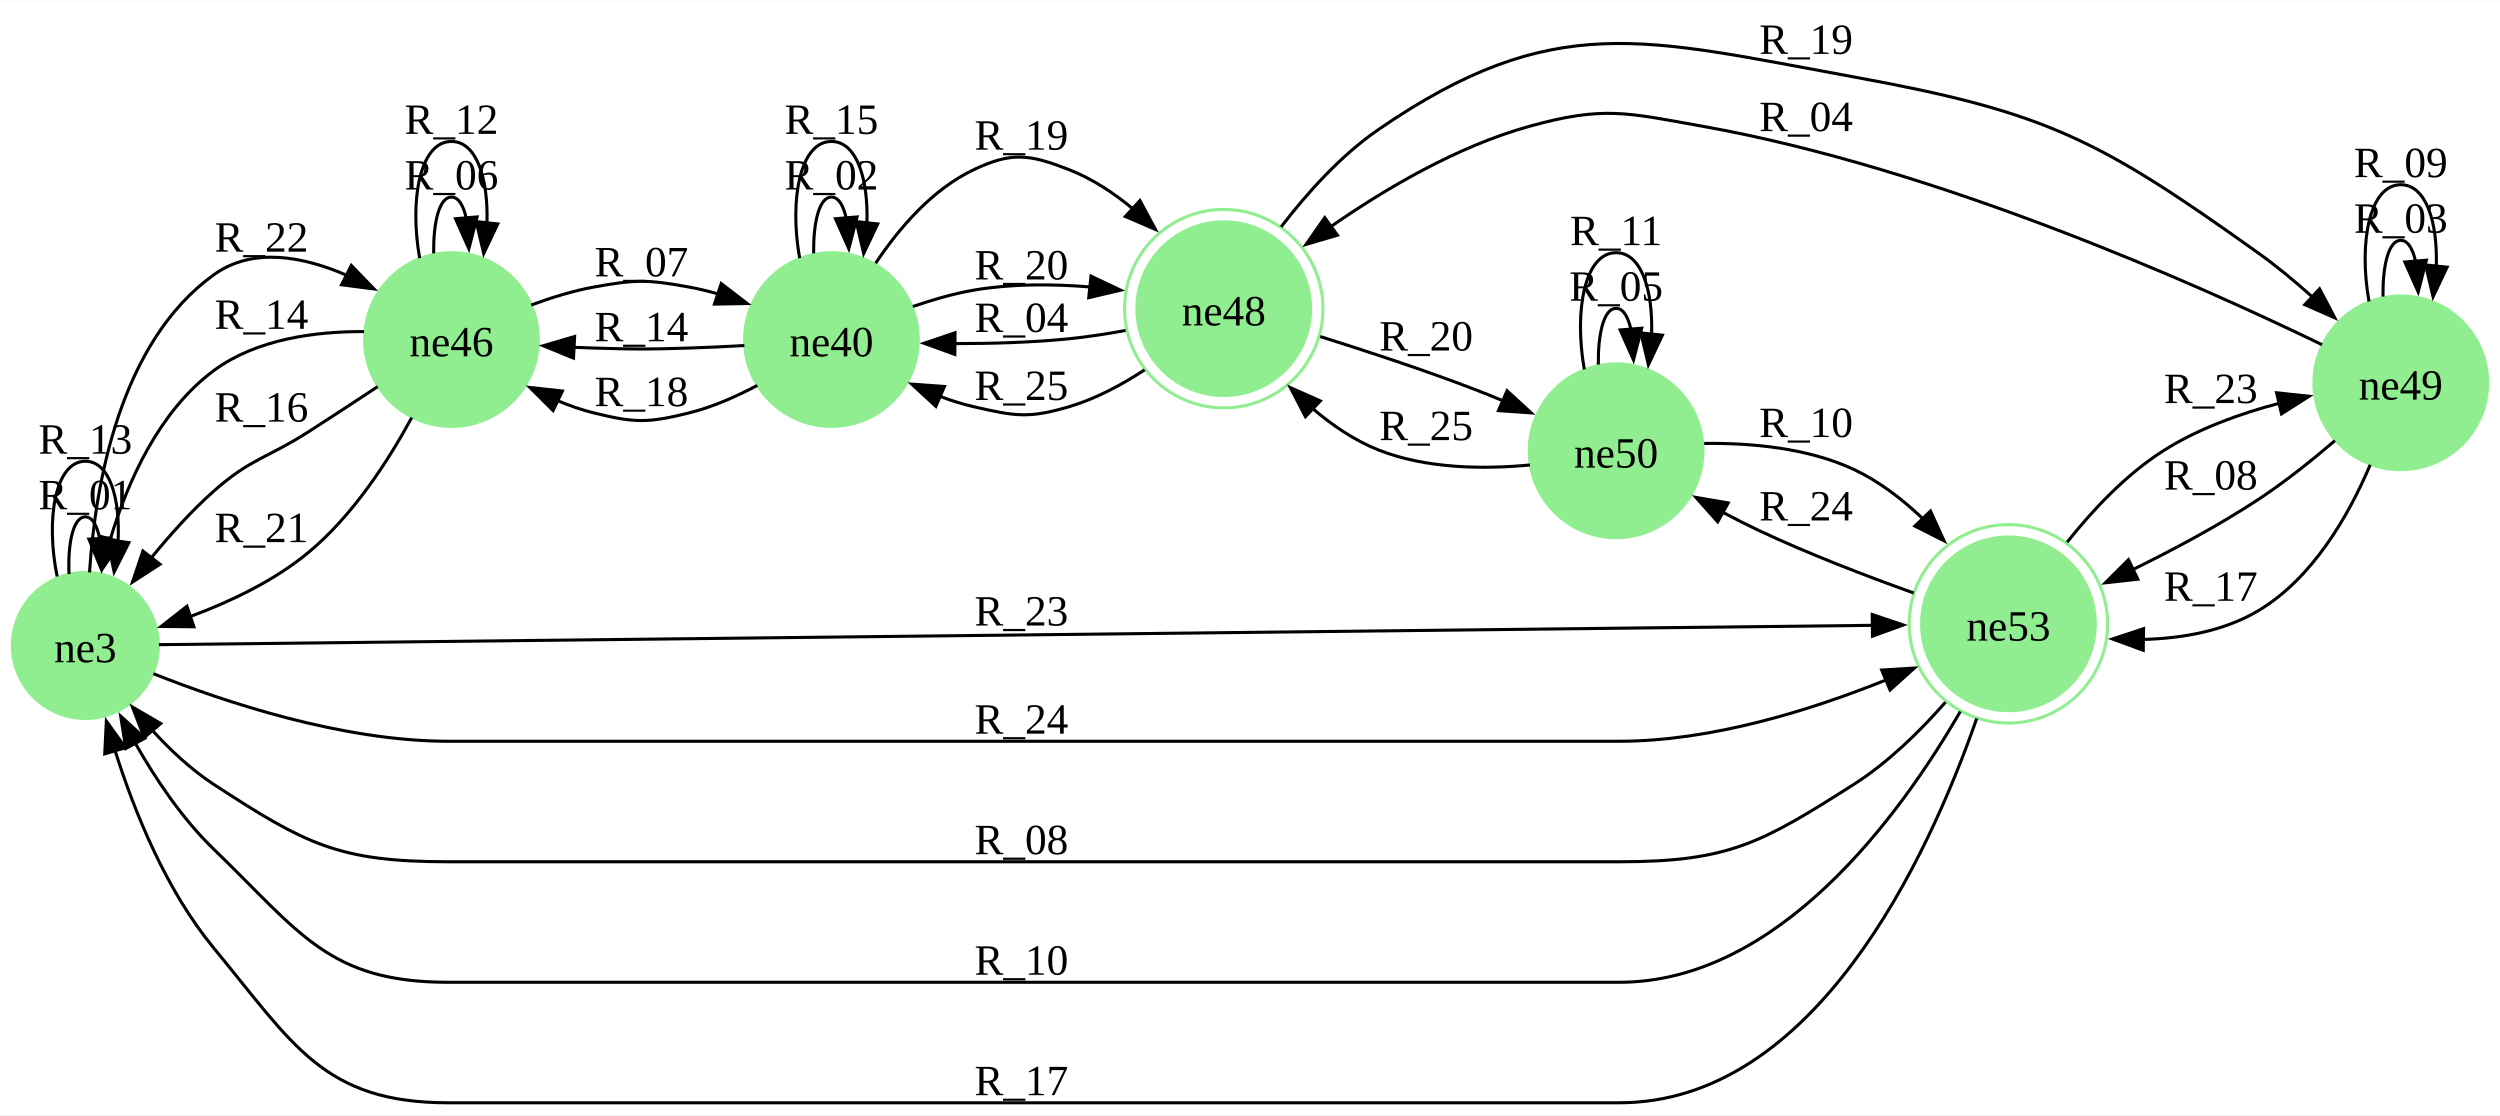
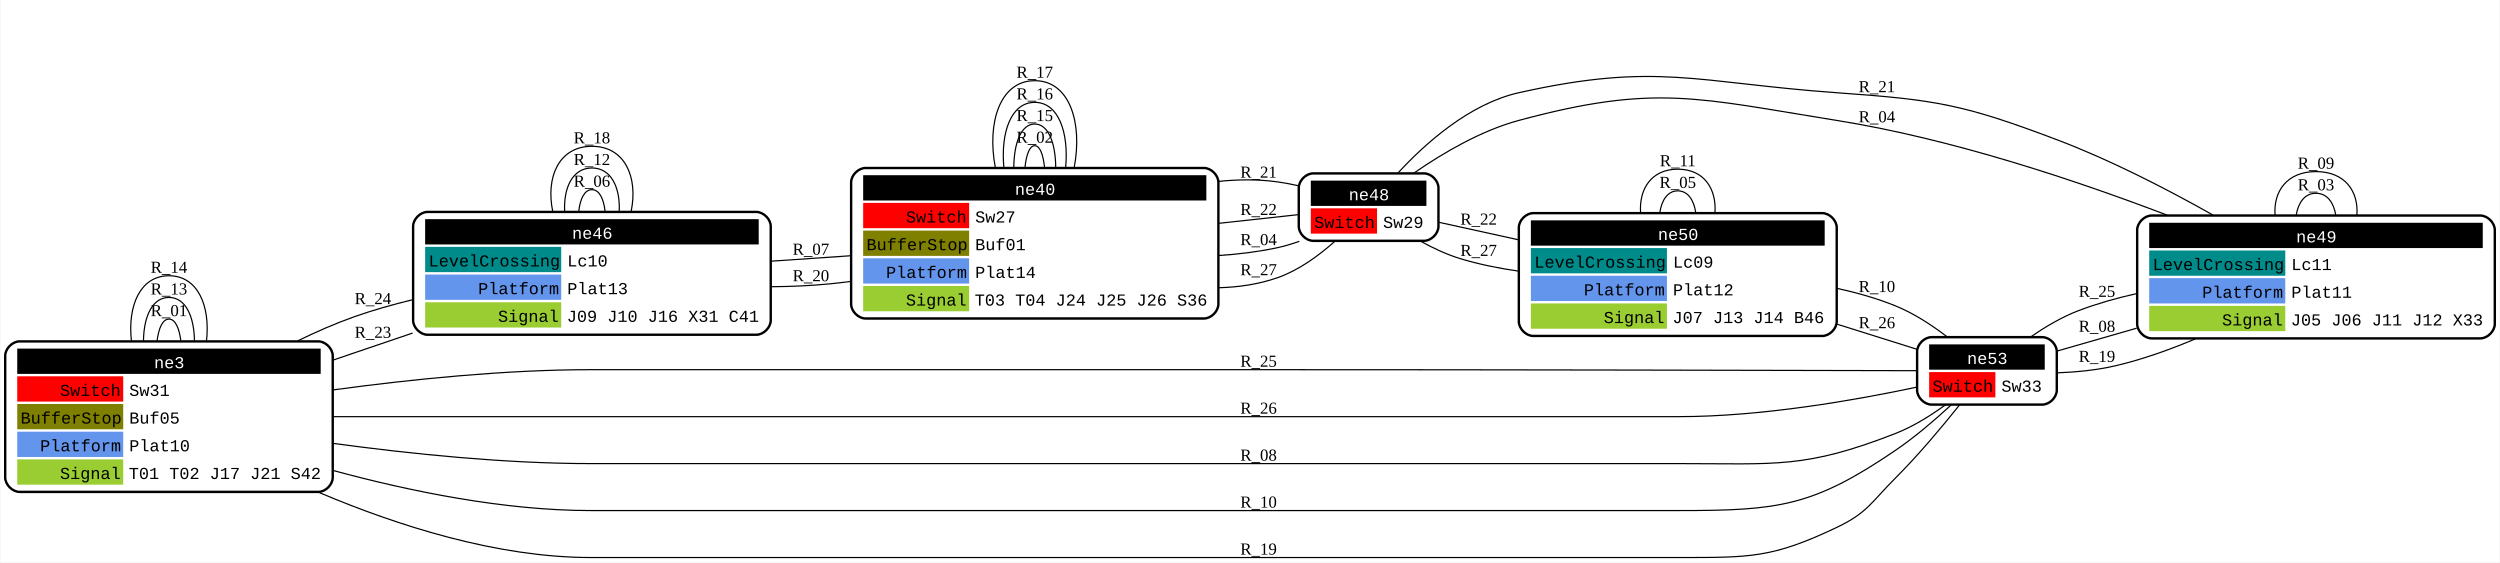
- <svg xmlns="http://www.w3.org/2000/svg" width="809pt" height="361pt" viewBox="0.00 0.00 809.06 360.75">
-   <g id="graph0" class="graph" transform="scale(1 1) rotate(0) translate(4 356.75)">
-     <polygon fill="white" stroke="none" points="-4,4 -4,-356.75 805.06,-356.75 805.06,4 -4,4" />
+ <svg xmlns="http://www.w3.org/2000/svg" width="2076pt" height="467pt" viewBox="0.00 0.00 2075.50 467.03">
+   <g id="graph0" class="graph" transform="scale(1 1) rotate(0) translate(4 463.03)">
+     <polygon fill="white" stroke="none" points="-4,4 -4,-463.03 2071.5,-463.03 2071.5,4 -4,4" />
    <g id="node1" class="node">
-       <ellipse fill="lightgreen" stroke="lightgreen" cx="23.62" cy="-148" rx="23.62" ry="23.62" />
-       <text text-anchor="middle" x="23.62" y="-142.57" font-family="Times New Roman,serif" font-size="14.00">ne3</text>
+       <path fill="white" stroke="black" stroke-width="2" d="M12,-54.53C12,-54.53 260,-54.53 260,-54.53 266,-54.53 272,-60.53 272,-66.53 272,-66.53 272,-167.53 272,-167.53 272,-173.53 266,-179.53 260,-179.53 260,-179.53 12,-179.53 12,-179.53 6,-179.53 0,-173.53 0,-167.53 0,-167.53 0,-66.53 0,-66.53 0,-60.53 6,-54.53 12,-54.53" />
+       <polygon fill="white" stroke="none" points="8,-58.53 8,-175.53 264,-175.53 264,-58.53 8,-58.53" />
+       <polygon fill="black" stroke="none" points="10,-152.53 10,-173.53 262,-173.53 262,-152.53 10,-152.53" />
+       <text text-anchor="start" x="123.62" y="-157.23" font-family="Courier New" font-size="14.00" fill="white">ne3</text>
+       <polygon fill="red" stroke="none" points="10,-129.53 10,-150.53 98,-150.53 98,-129.53 10,-129.53" />
+       <text text-anchor="start" x="45.5" y="-134.23" font-family="Courier New" font-size="14.00">Switch</text>
+       <text text-anchor="start" x="103" y="-134.23" font-family="Courier New" font-size="14.00">Sw31</text>
+       <polygon fill="olive" stroke="none" points="10,-106.53 10,-127.53 98,-127.53 98,-106.53 10,-106.53" />
+       <text text-anchor="start" x="12.75" y="-111.23" font-family="Courier New" font-size="14.00">BufferStop</text>
+       <text text-anchor="start" x="103" y="-111.23" font-family="Courier New" font-size="14.00">Buf05</text>
+       <polygon fill="cornflowerblue" stroke="none" points="10,-83.53 10,-104.53 98,-104.53 98,-83.53 10,-83.53" />
+       <text text-anchor="start" x="29" y="-88.23" font-family="Courier New" font-size="14.00">Platform</text>
+       <text text-anchor="start" x="103" y="-88.23" font-family="Courier New" font-size="14.00">Plat10</text>
+       <polygon fill="yellowgreen" stroke="none" points="10,-60.53 10,-81.53 98,-81.53 98,-60.53 10,-60.53" />
+       <text text-anchor="start" x="45.5" y="-65.23" font-family="Courier New" font-size="14.00">Signal</text>
+       <text text-anchor="start" x="102.62" y="-65.23" font-family="Courier New" font-size="14.00">T01 T02 J17 J21 S42</text>
    </g>
    <g id="edge1" class="edge">
-       <path fill="none" stroke="black" d="M18.34,-171.11C17.91,-181.08 19.67,-189.62 23.62,-189.62 25.9,-189.62 27.46,-186.77 28.28,-182.43" />
-       <polygon fill="black" stroke="black" points="31.76,-182.8 28.82,-172.62 24.77,-182.42 31.76,-182.8" />
-       <text text-anchor="middle" x="23.62" y="-192.07" font-family="Times New Roman,serif" font-size="14.00">R_01</text>
+       <path fill="none" stroke="black" d="M126.12,-179.86C127.47,-190.59 130.76,-198.03 136,-198.03 141.24,-198.03 144.53,-190.59 145.88,-179.86" />
+       <text text-anchor="middle" x="136" y="-200.48" font-family="Times New Roman,serif" font-size="14.00">R_01</text>
    </g>
    <g id="edge16" class="edge">
-       <path fill="none" stroke="black" d="M14.5,-170.32C10.73,-188.62 13.77,-207.62 23.62,-207.62 31.47,-207.62 34.99,-195.55 34.19,-181.39" />
-       <polygon fill="black" stroke="black" points="37.71,-181.28 32.94,-171.82 30.77,-182.2 37.71,-181.28" />
-       <text text-anchor="middle" x="23.62" y="-210.07" font-family="Times New Roman,serif" font-size="14.00">R_13</text>
+       <path fill="none" stroke="black" d="M114.83,-179.87C115.05,-200.04 122.11,-216.03 136,-216.03 149.89,-216.03 156.95,-200.04 157.17,-179.87" />
+       <text text-anchor="middle" x="136" y="-218.48" font-family="Times New Roman,serif" font-size="14.00">R_13</text>
+     </g>
+     <g id="edge17" class="edge">
+       <path fill="none" stroke="black" d="M104.84,-179.92C101.55,-208.83 111.93,-234.03 136,-234.03 160.07,-234.03 170.45,-208.83 167.16,-179.92" />
+       <text text-anchor="middle" x="136" y="-236.48" font-family="Times New Roman,serif" font-size="14.00">R_14</text>
    </g>
    <g id="node6" class="node">
-       <ellipse fill="lightgreen" stroke="lightgreen" cx="142.1" cy="-247" rx="28.11" ry="28.11" />
-       <text text-anchor="middle" x="142.1" y="-241.57" font-family="Times New Roman,serif" font-size="14.00">ne46</text>
+       <path fill="white" stroke="black" stroke-width="2" d="M350.75,-185.03C350.75,-185.03 623.75,-185.03 623.75,-185.03 629.75,-185.03 635.75,-191.03 635.75,-197.03 635.75,-197.03 635.75,-275.03 635.75,-275.03 635.75,-281.03 629.75,-287.03 623.75,-287.03 623.75,-287.03 350.75,-287.03 350.75,-287.03 344.75,-287.03 338.75,-281.03 338.75,-275.03 338.75,-275.03 338.75,-197.03 338.75,-197.03 338.75,-191.03 344.75,-185.03 350.75,-185.03" />
+       <polygon fill="white" stroke="none" points="346.75,-189.03 346.75,-283.03 627.75,-283.03 627.75,-189.03 346.75,-189.03" />
+       <polygon fill="black" stroke="none" points="348.75,-260.03 348.75,-281.03 625.75,-281.03 625.75,-260.03 348.75,-260.03" />
+       <text text-anchor="start" x="470.75" y="-264.73" font-family="Courier New" font-size="14.00" fill="white">ne46</text>
+       <polygon fill="darkcyan" stroke="none" points="348.75,-237.03 348.75,-258.03 461.75,-258.03 461.75,-237.03 348.75,-237.03" />
+       <text text-anchor="start" x="351.62" y="-241.73" font-family="Courier New" font-size="14.00">LevelCrossing</text>
+       <text text-anchor="start" x="466.75" y="-241.73" font-family="Courier New" font-size="14.00">Lc10</text>
+       <polygon fill="cornflowerblue" stroke="none" points="348.75,-214.03 348.75,-235.03 461.75,-235.03 461.75,-214.03 348.75,-214.03" />
+       <text text-anchor="start" x="392.75" y="-218.73" font-family="Courier New" font-size="14.00">Platform</text>
+       <text text-anchor="start" x="466.75" y="-218.73" font-family="Courier New" font-size="14.00">Plat13</text>
+       <polygon fill="yellowgreen" stroke="none" points="348.75,-191.03 348.75,-212.03 461.75,-212.03 461.75,-191.03 348.75,-191.03" />
+       <text text-anchor="start" x="409.25" y="-195.73" font-family="Courier New" font-size="14.00">Signal</text>
+       <text text-anchor="start" x="466.38" y="-195.73" font-family="Courier New" font-size="14.00">J09 J10 J16 X31 C41</text>
+     </g>
+     <g id="edge30" class="edge">
+       <path fill="none" stroke="black" d="M242.86,-179.95C258.33,-187.51 274.33,-194.5 290,-200.03 305.43,-205.48 321.86,-210.14 338.38,-214.12" />
+       <text text-anchor="middle" x="305.38" y="-210.48" font-family="Times New Roman,serif" font-size="14.00">R_24</text>
+     </g>
+     <g id="node7" class="node">
+       <path fill="white" stroke="black" stroke-width="2" d="M1599.75,-127.03C1599.75,-127.03 1691.75,-127.03 1691.75,-127.03 1697.75,-127.03 1703.75,-133.03 1703.75,-139.03 1703.75,-139.03 1703.75,-171.03 1703.75,-171.03 1703.75,-177.03 1697.75,-183.03 1691.75,-183.03 1691.75,-183.03 1599.75,-183.03 1599.75,-183.03 1593.75,-183.03 1587.75,-177.03 1587.75,-171.03 1587.75,-171.03 1587.75,-139.03 1587.75,-139.03 1587.75,-133.03 1593.75,-127.03 1599.75,-127.03" />
+       <polygon fill="white" stroke="none" points="1595.75,-131.03 1595.75,-179.03 1695.75,-179.03 1695.75,-131.03 1595.75,-131.03" />
+       <polygon fill="black" stroke="none" points="1597.75,-156.03 1597.75,-177.03 1693.75,-177.03 1693.75,-156.03 1597.75,-156.03" />
+       <text text-anchor="start" x="1629.25" y="-160.73" font-family="Courier New" font-size="14.00" fill="white">ne53</text>
+       <polygon fill="red" stroke="none" points="1597.75,-133.03 1597.75,-154.03 1652.75,-154.03 1652.75,-133.03 1597.75,-133.03" />
+       <text text-anchor="start" x="1600.5" y="-137.73" font-family="Courier New" font-size="14.00">Switch</text>
+       <text text-anchor="start" x="1657.75" y="-137.73" font-family="Courier New" font-size="14.00">Sw33</text>
+     </g>
+     <g id="edge31" class="edge">
+       <path fill="none" stroke="black" d="M272.19,-139.21C336.8,-147.99 415.33,-156.03 486.25,-156.03 486.25,-156.03 486.25,-156.03 1041.88,-156.03 1242.31,-156.03 1480.23,-155.47 1587.39,-155.19" />
+       <text text-anchor="middle" x="1040.88" y="-158.48" font-family="Times New Roman,serif" font-size="14.00">R_25</text>
+     </g>
+     <g id="edge33" class="edge">
+       <path fill="none" stroke="black" d="M272.17,-117.03C336.94,-117.03 415.61,-117.03 486.25,-117.03 486.25,-117.03 486.25,-117.03 1390,-117.03 1458.42,-117.03 1536.05,-130.6 1587.44,-141.52" />
+       <text text-anchor="middle" x="1040.88" y="-119.48" font-family="Times New Roman,serif" font-size="14.00">R_26</text>
+     </g>
+     <g id="node2" class="node">
+       <path fill="white" stroke="black" stroke-width="2" d="M714.5,-198.53C714.5,-198.53 995.5,-198.53 995.5,-198.53 1001.5,-198.53 1007.5,-204.53 1007.5,-210.53 1007.5,-210.53 1007.5,-311.53 1007.5,-311.53 1007.5,-317.53 1001.5,-323.53 995.5,-323.53 995.5,-323.53 714.5,-323.53 714.5,-323.53 708.5,-323.53 702.5,-317.53 702.5,-311.53 702.5,-311.53 702.5,-210.53 702.5,-210.53 702.5,-204.53 708.5,-198.53 714.5,-198.53" />
+       <polygon fill="white" stroke="none" points="710.5,-202.53 710.5,-319.53 999.5,-319.53 999.5,-202.53 710.5,-202.53" />
+       <polygon fill="black" stroke="none" points="712.5,-296.53 712.5,-317.53 997.5,-317.53 997.5,-296.53 712.5,-296.53" />
+       <text text-anchor="start" x="838.5" y="-301.23" font-family="Courier New" font-size="14.00" fill="white">ne40</text>
+       <polygon fill="red" stroke="none" points="712.5,-273.53 712.5,-294.53 800.5,-294.53 800.5,-273.53 712.5,-273.53" />
+       <text text-anchor="start" x="748" y="-278.23" font-family="Courier New" font-size="14.00">Switch</text>
+       <text text-anchor="start" x="805.5" y="-278.23" font-family="Courier New" font-size="14.00">Sw27</text>
+       <polygon fill="olive" stroke="none" points="712.5,-250.53 712.5,-271.53 800.5,-271.53 800.5,-250.53 712.5,-250.53" />
+       <text text-anchor="start" x="715.25" y="-255.23" font-family="Courier New" font-size="14.00">BufferStop</text>
+       <text text-anchor="start" x="805.5" y="-255.23" font-family="Courier New" font-size="14.00">Buf01</text>
+       <polygon fill="cornflowerblue" stroke="none" points="712.5,-227.53 712.5,-248.53 800.5,-248.53 800.5,-227.53 712.5,-227.53" />
+       <text text-anchor="start" x="731.5" y="-232.23" font-family="Courier New" font-size="14.00">Platform</text>
+       <text text-anchor="start" x="805.5" y="-232.23" font-family="Courier New" font-size="14.00">Plat14</text>
+       <polygon fill="yellowgreen" stroke="none" points="712.5,-204.53 712.5,-225.53 800.5,-225.53 800.5,-204.53 712.5,-204.53" />
+       <text text-anchor="start" x="748" y="-209.23" font-family="Courier New" font-size="14.00">Signal</text>
+       <text text-anchor="start" x="805.12" y="-209.23" font-family="Courier New" font-size="14.00">T03 T04 J24 J25 J26 S36</text>
+     </g>
+     <g id="edge2" class="edge">
+       <path fill="none" stroke="black" d="M846.87,-323.86C847.98,-334.59 850.69,-342.03 855,-342.03 859.31,-342.03 862.02,-334.59 863.13,-323.86" />
+       <text text-anchor="middle" x="855" y="-344.48" font-family="Times New Roman,serif" font-size="14.00">R_02</text>
+     </g>
+     <g id="edge18" class="edge">
+       <path fill="none" stroke="black" d="M837.58,-323.87C837.76,-344.04 843.56,-360.03 855,-360.03 866.44,-360.03 872.24,-344.04 872.42,-323.87" />
+       <text text-anchor="middle" x="855" y="-362.48" font-family="Times New Roman,serif" font-size="14.00">R_15</text>
+     </g>
+     <g id="edge19" class="edge">
+       <path fill="none" stroke="black" d="M829.35,-323.92C826.64,-352.83 835.19,-378.03 855,-378.03 874.81,-378.03 883.36,-352.83 880.65,-323.92" />
+       <text text-anchor="middle" x="855" y="-380.48" font-family="Times New Roman,serif" font-size="14.00">R_16</text>
+     </g>
+     <g id="edge20" class="edge">
+       <path fill="none" stroke="black" d="M822.26,-323.87C815.13,-361.09 826.05,-396.03 855,-396.03 883.95,-396.03 894.87,-361.09 887.74,-323.87" />
+       <text text-anchor="middle" x="855" y="-398.48" font-family="Times New Roman,serif" font-size="14.00">R_17</text>
+     </g>
+     <g id="node4" class="node">
+       <path fill="white" stroke="black" stroke-width="2" d="M1086.25,-263.03C1086.25,-263.03 1178.25,-263.03 1178.25,-263.03 1184.25,-263.03 1190.25,-269.03 1190.25,-275.03 1190.25,-275.03 1190.25,-307.03 1190.25,-307.03 1190.25,-313.03 1184.25,-319.03 1178.25,-319.03 1178.25,-319.03 1086.25,-319.03 1086.25,-319.03 1080.25,-319.03 1074.25,-313.03 1074.25,-307.03 1074.25,-307.03 1074.25,-275.03 1074.25,-275.03 1074.25,-269.03 1080.25,-263.03 1086.25,-263.03" />
+       <polygon fill="white" stroke="none" points="1082.25,-267.03 1082.25,-315.03 1182.25,-315.03 1182.25,-267.03 1082.25,-267.03" />
+       <polygon fill="black" stroke="none" points="1084.25,-292.03 1084.25,-313.03 1180.25,-313.03 1180.25,-292.03 1084.25,-292.03" />
+       <text text-anchor="start" x="1115.75" y="-296.73" font-family="Courier New" font-size="14.00" fill="white">ne48</text>
+       <polygon fill="red" stroke="none" points="1084.25,-269.03 1084.25,-290.03 1139.25,-290.03 1139.25,-269.03 1084.25,-269.03" />
+       <text text-anchor="start" x="1087" y="-273.73" font-family="Courier New" font-size="14.00">Switch</text>
+       <text text-anchor="start" x="1144.25" y="-273.73" font-family="Courier New" font-size="14.00">Sw29</text>
+     </g>
+     <g id="edge25" class="edge">
+       <path fill="none" stroke="black" d="M1007.81,-312.39C1024.07,-314.08 1040.43,-314.2 1056.25,-312.03 1062.01,-311.24 1067.95,-310.12 1073.85,-308.81" />
+       <text text-anchor="middle" x="1040.88" y="-315.48" font-family="Times New Roman,serif" font-size="14.00">R_21</text>
+     </g>
+     <g id="edge27" class="edge">
+       <path fill="none" stroke="black" d="M1007.71,-277.56C1031.27,-280.13 1054.27,-282.64 1073.91,-284.78" />
+       <text text-anchor="middle" x="1040.88" y="-284.48" font-family="Times New Roman,serif" font-size="14.00">R_22</text>
+     </g>
+     <g id="edge24" class="edge">
+       <path fill="none" stroke="black" d="M702.21,-229.31C696.24,-228.54 690.32,-227.85 684.5,-227.28 668.8,-225.73 652.37,-225.03 635.98,-224.92" />
+       <text text-anchor="middle" x="669.12" y="-229.48" font-family="Times New Roman,serif" font-size="14.00">R_20</text>
+     </g>
+     <g id="node3" class="node">
+       <path fill="white" stroke="black" stroke-width="2" d="M1782.5,-182.03C1782.5,-182.03 2055.5,-182.03 2055.5,-182.03 2061.5,-182.03 2067.5,-188.03 2067.5,-194.03 2067.5,-194.03 2067.5,-272.03 2067.5,-272.03 2067.5,-278.03 2061.5,-284.03 2055.5,-284.03 2055.5,-284.03 1782.5,-284.03 1782.5,-284.03 1776.5,-284.03 1770.5,-278.03 1770.5,-272.03 1770.5,-272.03 1770.5,-194.03 1770.5,-194.03 1770.5,-188.03 1776.5,-182.03 1782.5,-182.03" />
+       <polygon fill="white" stroke="none" points="1778.5,-186.03 1778.5,-280.03 2059.5,-280.03 2059.5,-186.03 1778.5,-186.03" />
+       <polygon fill="black" stroke="none" points="1780.5,-257.03 1780.5,-278.03 2057.5,-278.03 2057.5,-257.03 1780.5,-257.03" />
+       <text text-anchor="start" x="1902.5" y="-261.73" font-family="Courier New" font-size="14.00" fill="white">ne49</text>
+       <polygon fill="darkcyan" stroke="none" points="1780.5,-234.03 1780.5,-255.03 1893.5,-255.03 1893.5,-234.03 1780.5,-234.03" />
+       <text text-anchor="start" x="1783.38" y="-238.73" font-family="Courier New" font-size="14.00">LevelCrossing</text>
+       <text text-anchor="start" x="1898.5" y="-238.73" font-family="Courier New" font-size="14.00">Lc11</text>
+       <polygon fill="cornflowerblue" stroke="none" points="1780.5,-211.03 1780.5,-232.03 1893.5,-232.03 1893.5,-211.03 1780.5,-211.03" />
+       <text text-anchor="start" x="1824.5" y="-215.73" font-family="Courier New" font-size="14.00">Platform</text>
+       <text text-anchor="start" x="1898.5" y="-215.73" font-family="Courier New" font-size="14.00">Plat11</text>
+       <polygon fill="yellowgreen" stroke="none" points="1780.5,-188.03 1780.5,-209.03 1893.5,-209.03 1893.5,-188.03 1780.5,-188.03" />
+       <text text-anchor="start" x="1841" y="-192.73" font-family="Courier New" font-size="14.00">Signal</text>
+       <text text-anchor="start" x="1898.12" y="-192.73" font-family="Courier New" font-size="14.00">J05 J06 J11 J12 X33</text>
+     </g>
+     <g id="edge3" class="edge">
+       <path fill="none" stroke="black" d="M1902.55,-284.25C1904.28,-294.88 1909.76,-302.53 1919,-302.53 1928.24,-302.53 1933.72,-294.88 1935.45,-284.25" />
+       <text text-anchor="middle" x="1919" y="-304.98" font-family="Times New Roman,serif" font-size="14.00">R_03</text>
+     </g>
+     <g id="edge11" class="edge">
+       <path fill="none" stroke="black" d="M1885.03,-284.26C1883.52,-304.07 1894.84,-320.53 1919,-320.53 1943.16,-320.53 1954.48,-304.07 1952.97,-284.26" />
+       <text text-anchor="middle" x="1919" y="-322.98" font-family="Times New Roman,serif" font-size="14.00">R_09</text>
+     </g>
+     <g id="edge4" class="edge">
+       <path fill="none" stroke="black" d="M1795.34,-284.37C1718.13,-313.85 1615.54,-347.94 1521,-363.03 1405.13,-381.52 1370.28,-393.59 1257,-363.03 1225.44,-354.52 1193.65,-335.75 1170.2,-319.51" />
+       <text text-anchor="middle" x="1554.38" y="-361.48" font-family="Times New Roman,serif" font-size="14.00">R_04</text>
+     </g>
+     <g id="edge9" class="edge">
+       <path fill="none" stroke="black" d="M1770.13,-190.51C1746.62,-183.75 1723.61,-177.13 1703.94,-171.48" />
+       <text text-anchor="middle" x="1737.12" y="-187.48" font-family="Times New Roman,serif" font-size="14.00">R_08</text>
+     </g>
+     <g id="edge22" class="edge">
+       <path fill="none" stroke="black" d="M1819.03,-181.68C1797.61,-172.64 1774.71,-164.47 1752.5,-159.28 1737.02,-155.66 1719.93,-154 1704.08,-153.39" />
+       <text text-anchor="middle" x="1737.12" y="-162.48" font-family="Times New Roman,serif" font-size="14.00">R_19</text>
+     </g>
+     <g id="edge5" class="edge">
+       <path fill="none" stroke="black" d="M1074.77,-262.64C1068.64,-260.46 1062.39,-258.6 1056.25,-257.28 1040.7,-253.94 1024.31,-251.91 1007.88,-250.84" />
+       <text text-anchor="middle" x="1040.88" y="-259.48" font-family="Times New Roman,serif" font-size="14.00">R_04</text>
+     </g>
+     <g id="edge36" class="edge">
+       <path fill="none" stroke="black" d="M1104.07,-262.53C1090.9,-250.75 1074.07,-238.43 1056.25,-232.28 1040.81,-226.95 1024.37,-224.51 1007.81,-224.08" />
+       <text text-anchor="middle" x="1040.88" y="-234.48" font-family="Times New Roman,serif" font-size="14.00">R_27</text>
+     </g>
+     <g id="edge26" class="edge">
+       <path fill="none" stroke="black" d="M1156.71,-319.44C1179.31,-343.96 1216.03,-376.85 1257,-386.03 1371.49,-411.68 1403.96,-394.39 1521,-386.03 1603.84,-380.11 1626.07,-376.42 1703.75,-347.03 1748.08,-330.26 1794.83,-306.21 1833.3,-284.52" />
+       <text text-anchor="middle" x="1554.38" y="-386.48" font-family="Times New Roman,serif" font-size="14.00">R_21</text>
+     </g>
+     <g id="node5" class="node">
+       <path fill="white" stroke="black" stroke-width="2" d="M1269,-184.03C1269,-184.03 1509,-184.03 1509,-184.03 1515,-184.03 1521,-190.03 1521,-196.03 1521,-196.03 1521,-274.03 1521,-274.03 1521,-280.03 1515,-286.03 1509,-286.03 1509,-286.03 1269,-286.03 1269,-286.03 1263,-286.03 1257,-280.03 1257,-274.03 1257,-274.03 1257,-196.03 1257,-196.03 1257,-190.03 1263,-184.03 1269,-184.03" />
+       <polygon fill="white" stroke="none" points="1265,-188.03 1265,-282.03 1513,-282.03 1513,-188.03 1265,-188.03" />
+       <polygon fill="black" stroke="none" points="1267,-259.03 1267,-280.03 1511,-280.03 1511,-259.03 1267,-259.03" />
+       <text text-anchor="start" x="1372.5" y="-263.73" font-family="Courier New" font-size="14.00" fill="white">ne50</text>
+       <polygon fill="darkcyan" stroke="none" points="1267,-236.03 1267,-257.03 1380,-257.03 1380,-236.03 1267,-236.03" />
+       <text text-anchor="start" x="1269.88" y="-240.73" font-family="Courier New" font-size="14.00">LevelCrossing</text>
+       <text text-anchor="start" x="1385" y="-240.73" font-family="Courier New" font-size="14.00">Lc09</text>
+       <polygon fill="cornflowerblue" stroke="none" points="1267,-213.03 1267,-234.03 1380,-234.03 1380,-213.03 1267,-213.03" />
+       <text text-anchor="start" x="1311" y="-217.73" font-family="Courier New" font-size="14.00">Platform</text>
+       <text text-anchor="start" x="1385" y="-217.73" font-family="Courier New" font-size="14.00">Plat12</text>
+       <polygon fill="yellowgreen" stroke="none" points="1267,-190.03 1267,-211.03 1380,-211.03 1380,-190.03 1267,-190.03" />
+       <text text-anchor="start" x="1327.5" y="-194.73" font-family="Courier New" font-size="14.00">Signal</text>
+       <text text-anchor="start" x="1384.62" y="-194.73" font-family="Courier New" font-size="14.00">J07 J13 J14 B46</text>
+     </g>
+     <g id="edge28" class="edge">
+       <path fill="none" stroke="black" d="M1190.74,-278.39C1210.48,-274.05 1233.46,-269 1256.61,-263.91" />
+       <text text-anchor="middle" x="1223.62" y="-276.48" font-family="Times New Roman,serif" font-size="14.00">R_22</text>
+     </g>
+     <g id="edge35" class="edge">
+       <path fill="none" stroke="black" d="M1256.66,-237.89C1240.15,-240.24 1223.67,-243.58 1208.25,-248.28 1197.07,-251.69 1185.74,-256.99 1175.39,-262.71" />
+       <text text-anchor="middle" x="1223.62" y="-250.48" font-family="Times New Roman,serif" font-size="14.00">R_27</text>
+     </g>
+     <g id="edge6" class="edge">
+       <path fill="none" stroke="black" d="M1374.04,-286.25C1375.62,-296.88 1380.6,-304.53 1389,-304.53 1397.4,-304.53 1402.38,-296.88 1403.96,-286.25" />
+       <text text-anchor="middle" x="1389" y="-306.98" font-family="Times New Roman,serif" font-size="14.00">R_05</text>
+     </g>
+     <g id="edge14" class="edge">
+       <path fill="none" stroke="black" d="M1358.11,-286.26C1356.74,-306.07 1367.04,-322.53 1389,-322.53 1410.96,-322.53 1421.26,-306.07 1419.89,-286.26" />
+       <text text-anchor="middle" x="1389" y="-324.98" font-family="Times New Roman,serif" font-size="14.00">R_11</text>
+     </g>
+     <g id="edge12" class="edge">
+       <path fill="none" stroke="black" d="M1521.07,-223.61C1537.79,-219.98 1554.4,-215.23 1569.75,-209.03 1584.92,-202.9 1599.91,-193.08 1612.46,-183.49" />
+       <text text-anchor="middle" x="1554.38" y="-220.48" font-family="Times New Roman,serif" font-size="14.00">R_10</text>
    </g>
    <g id="edge29" class="edge">
-       <path fill="none" stroke="black" d="M24.97,-171.65C26.82,-199.9 34.68,-246.08 65.24,-268 77.84,-277.04 94.17,-273.94 108.45,-267.69" />
-       <polygon fill="black" stroke="black" points="109.68,-270.99 117.05,-263.38 106.54,-264.73 109.68,-270.99" />
-       <text text-anchor="middle" x="80.61" y="-275.45" font-family="Times New Roman,serif" font-size="14.00">R_22</text>
-     </g>
-     <g id="node7" class="node">
-       <ellipse fill="lightgreen" stroke="lightgreen" cx="645.98" cy="-155" rx="28.11" ry="28.11" />
-       <ellipse fill="none" stroke="lightgreen" cx="645.98" cy="-155" rx="32.11" ry="32.11" />
-       <text text-anchor="middle" x="645.98" y="-149.57" font-family="Times New Roman,serif" font-size="14.00">ne53</text>
-     </g>
-     <g id="edge30" class="edge">
-       <path fill="none" stroke="black" d="M47.43,-148.26C139.04,-149.29 480.97,-153.15 602.1,-154.52" />
-       <polygon fill="black" stroke="black" points="601.9,-158.01 611.94,-154.63 601.98,-151.01 601.9,-158.01" />
-       <text text-anchor="middle" x="326.55" y="-154.45" font-family="Times New Roman,serif" font-size="14.00">R_23</text>
+       <path fill="none" stroke="black" d="M338.32,-186.44C322.01,-180.92 305.65,-175.37 290,-170.03 284.15,-168.03 278.17,-165.98 272.13,-163.91" />
+       <text text-anchor="middle" x="305.38" y="-182.48" font-family="Times New Roman,serif" font-size="14.00">R_23</text>
+     </g>
+     <g id="edge8" class="edge">
+       <path fill="none" stroke="black" d="M636.22,-246.14C657.92,-247.63 680.3,-249.16 702.07,-250.64" />
+       <text text-anchor="middle" x="669.12" y="-251.48" font-family="Times New Roman,serif" font-size="14.00">R_07</text>
+     </g>
+     <g id="edge7" class="edge">
+       <path fill="none" stroke="black" d="M476.28,-287.25C477.44,-297.88 481.09,-305.53 487.25,-305.53 493.41,-305.53 497.06,-297.88 498.22,-287.25" />
+       <text text-anchor="middle" x="487.25" y="-307.98" font-family="Times New Roman,serif" font-size="14.00">R_06</text>
+     </g>
+     <g id="edge15" class="edge">
+       <path fill="none" stroke="black" d="M464.6,-287.26C463.6,-307.07 471.15,-323.53 487.25,-323.53 503.35,-323.53 510.9,-307.07 509.9,-287.26" />
+       <text text-anchor="middle" x="487.25" y="-325.98" font-family="Times New Roman,serif" font-size="14.00">R_12</text>
+     </g>
+     <g id="edge21" class="edge">
+       <path fill="none" stroke="black" d="M454.72,-287.32C448.79,-315.58 459.63,-341.53 487.25,-341.53 514.87,-341.53 525.71,-315.58 519.78,-287.32" />
+       <text text-anchor="middle" x="487.25" y="-343.98" font-family="Times New Roman,serif" font-size="14.00">R_18</text>
+     </g>
+     <g id="edge10" class="edge">
+       <path fill="none" stroke="black" d="M1611.21,-126.78C1598.89,-117.8 1584.36,-108.73 1569.75,-103.03 1494.62,-73.69 1470.66,-78.03 1390,-78.03 486.25,-78.03 486.25,-78.03 486.25,-78.03 415.33,-78.03 336.8,-86.07 272.19,-94.85" />
+       <text text-anchor="middle" x="1040.88" y="-80.48" font-family="Times New Roman,serif" font-size="14.00">R_08</text>
+     </g>
+     <g id="edge13" class="edge">
+       <path fill="none" stroke="black" d="M1615.85,-126.58C1602.46,-114.21 1585.95,-100.06 1569.75,-89.03 1501.21,-42.36 1472.92,-39.03 1390,-39.03 486.25,-39.03 486.25,-39.03 486.25,-39.03 414.49,-39.03 336.39,-54.91 272.28,-72.33" />
+       <text text-anchor="middle" x="1040.88" y="-41.48" font-family="Times New Roman,serif" font-size="14.00">R_10</text>
+     </g>
+     <g id="edge23" class="edge">
+       <path fill="none" stroke="black" d="M1622.94,-126.69C1608.56,-108.65 1588.91,-85.16 1569.75,-66.03 1549.72,-46.02 1546.57,-37.19 1521,-25.03 1467.47,0.43 1449.27,-0.03 1390,-0.03 486.25,-0.03 486.25,-0.03 486.25,-0.03 408.56,-0.03 325.94,-26.38 260.58,-54.08" />
+       <text text-anchor="middle" x="1040.88" y="-2.48" font-family="Times New Roman,serif" font-size="14.00">R_19</text>
    </g>
    <g id="edge32" class="edge">
-       <path fill="none" stroke="black" d="M45.64,-138.87C68.63,-129.72 106.78,-117 141.1,-117 141.1,-117 141.1,-117 520.01,-117 549.9,-117 582.14,-127.07 606.39,-136.85" />
-       <polygon fill="black" stroke="black" points="604.96,-140.04 615.53,-140.69 607.67,-133.59 604.96,-140.04" />
-       <text text-anchor="middle" x="326.55" y="-119.45" font-family="Times New Roman,serif" font-size="14.00">R_24</text>
-     </g>
-     <g id="node2" class="node">
-       <ellipse fill="lightgreen" stroke="lightgreen" cx="265.07" cy="-247" rx="28.11" ry="28.11" />
-       <text text-anchor="middle" x="265.07" y="-241.57" font-family="Times New Roman,serif" font-size="14.00">ne40</text>
-     </g>
-     <g id="edge2" class="edge">
-       <path fill="none" stroke="black" d="M259.31,-274.91C259.19,-284.94 261.11,-293.11 265.07,-293.11 267.36,-293.11 268.97,-290.38 269.89,-286.14" />
-       <polygon fill="black" stroke="black" points="273.36,-286.68 270.7,-276.42 266.38,-286.1 273.36,-286.68" />
-       <text text-anchor="middle" x="265.07" y="-295.56" font-family="Times New Roman,serif" font-size="14.00">R_02</text>
-     </g>
-     <g id="edge19" class="edge">
-       <path fill="none" stroke="black" d="M254.78,-273.34C251.43,-292.26 254.86,-311.11 265.07,-311.11 273.2,-311.11 277.03,-299.14 276.56,-284.71" />
-       <polygon fill="black" stroke="black" points="280.05,-284.42 275.51,-274.85 273.09,-285.16 280.05,-284.42" />
-       <text text-anchor="middle" x="265.07" y="-313.56" font-family="Times New Roman,serif" font-size="14.00">R_15</text>
-     </g>
-     <g id="node4" class="node">
-       <ellipse fill="lightgreen" stroke="lightgreen" cx="392.04" cy="-257" rx="28.11" ry="28.11" />
-       <ellipse fill="none" stroke="lightgreen" cx="392.04" cy="-257" rx="32.11" ry="32.11" />
-       <text text-anchor="middle" x="392.04" y="-251.57" font-family="Times New Roman,serif" font-size="14.00">ne48</text>
-     </g>
-     <g id="edge24" class="edge">
-       <path fill="none" stroke="black" d="M279.39,-271.71C287.03,-283.18 297.78,-295.66 311.18,-302 323.53,-307.85 329.19,-306.95 341.93,-302 349.49,-299.06 356.59,-294.36 362.92,-289.07" />
-       <polygon fill="black" stroke="black" points="364.92,-291.98 369.92,-282.64 360.19,-286.83 364.92,-291.98" />
-       <text text-anchor="middle" x="326.55" y="-308.45" font-family="Times New Roman,serif" font-size="14.00">R_19</text>
-     </g>
-     <g id="edge26" class="edge">
-       <path fill="none" stroke="black" d="M291.43,-257.69C297.77,-259.89 304.63,-261.87 311.18,-263 323.33,-265.09 336.64,-265.01 348.85,-264.02" />
-       <polygon fill="black" stroke="black" points="349.07,-267.52 358.65,-262.98 348.34,-260.55 349.07,-267.52" />
-       <text text-anchor="middle" x="326.55" y="-266.45" font-family="Times New Roman,serif" font-size="14.00">R_20</text>
-     </g>
-     <g id="edge17" class="edge">
-       <path fill="none" stroke="black" d="M236.89,-245.07C230.98,-244.73 224.76,-244.43 218.96,-244.25 205.3,-243.83 201.87,-243.83 188.21,-244.25 186.03,-244.32 183.8,-244.4 181.54,-244.5" />
-       <polygon fill="black" stroke="black" points="181.6,-240.99 171.79,-245 181.96,-247.98 181.6,-240.99" />
-       <text text-anchor="middle" x="203.58" y="-246.45" font-family="Times New Roman,serif" font-size="14.00">R_14</text>
-     </g>
-     <g id="edge23" class="edge">
-       <path fill="none" stroke="black" d="M241.05,-232.15C234.21,-228.51 226.52,-225.12 218.96,-223.25 205.69,-219.97 201.48,-219.97 188.21,-223.25 184.19,-224.24 180.14,-225.67 176.19,-227.33" />
-       <polygon fill="black" stroke="black" points="174.99,-224.02 167.48,-231.5 178.01,-230.34 174.99,-224.02" />
-       <text text-anchor="middle" x="203.58" y="-225.45" font-family="Times New Roman,serif" font-size="14.00">R_18</text>
-     </g>
-     <g id="node3" class="node">
-       <ellipse fill="lightgreen" stroke="lightgreen" cx="772.95" cy="-233" rx="28.11" ry="28.11" />
-       <text text-anchor="middle" x="772.95" y="-227.57" font-family="Times New Roman,serif" font-size="14.00">ne49</text>
-     </g>
-     <g id="edge3" class="edge">
-       <path fill="none" stroke="black" d="M767.19,-260.91C767.07,-270.94 768.99,-279.11 772.95,-279.11 775.24,-279.11 776.85,-276.38 777.77,-272.14" />
-       <polygon fill="black" stroke="black" points="781.24,-272.68 778.58,-262.42 774.26,-272.1 781.24,-272.68" />
-       <text text-anchor="middle" x="772.95" y="-281.56" font-family="Times New Roman,serif" font-size="14.00">R_03</text>
-     </g>
-     <g id="edge11" class="edge">
-       <path fill="none" stroke="black" d="M762.66,-259.34C759.31,-278.26 762.74,-297.11 772.95,-297.11 781.08,-297.11 784.91,-285.14 784.44,-270.71" />
-       <polygon fill="black" stroke="black" points="787.93,-270.42 783.4,-260.85 780.97,-271.16 787.93,-270.42" />
-       <text text-anchor="middle" x="772.95" y="-299.56" font-family="Times New Roman,serif" font-size="14.00">R_09</text>
-     </g>
-     <g id="edge4" class="edge">
-       <path fill="none" stroke="black" d="M747.47,-245.33C707.02,-264.94 623.1,-302.42 547.12,-316 522.52,-320.4 514.97,-322.7 490.9,-316 467.62,-309.53 444.35,-295.86 426.34,-283.31" />
-       <polygon fill="black" stroke="black" points="428.82,-280.78 418.66,-277.78 424.73,-286.46 428.82,-280.78" />
-       <text text-anchor="middle" x="580.49" y="-314.45" font-family="Times New Roman,serif" font-size="14.00">R_04</text>
-     </g>
-     <g id="edge9" class="edge">
-       <path fill="none" stroke="black" d="M751.62,-214.28C744.12,-207.85 735.37,-200.86 726.84,-195.25 714.15,-186.9 699.49,-179.06 686.23,-172.55" />
-       <polygon fill="black" stroke="black" points="687.85,-169.44 677.32,-168.28 684.83,-175.76 687.85,-169.44" />
-       <text text-anchor="middle" x="711.46" y="-198.45" font-family="Times New Roman,serif" font-size="14.00">R_08</text>
-     </g>
-     <g id="edge21" class="edge">
-       <path fill="none" stroke="black" d="M763.06,-206.47C756.01,-189.86 744.37,-169.7 726.84,-159.25 715.79,-152.66 702.28,-150.29 689.54,-149.94" />
-       <polygon fill="black" stroke="black" points="689.6,-146.44 679.66,-150.1 689.71,-153.44 689.6,-146.44" />
-       <text text-anchor="middle" x="711.46" y="-162.45" font-family="Times New Roman,serif" font-size="14.00">R_17</text>
-     </g>
-     <g id="edge5" class="edge">
-       <path fill="none" stroke="black" d="M360.26,-249.95C354.22,-248.83 347.9,-247.85 341.93,-247.25 329.94,-246.05 316.83,-245.68 304.93,-245.69" />
-       <polygon fill="black" stroke="black" points="305,-242.19 295.04,-245.8 305.07,-249.19 305,-242.19" />
-       <text text-anchor="middle" x="326.55" y="-249.45" font-family="Times New Roman,serif" font-size="14.00">R_04</text>
-     </g>
-     <g id="edge35" class="edge">
-       <path fill="none" stroke="black" d="M366.42,-237.19C358.98,-232.32 350.5,-227.78 341.93,-225.25 328.82,-221.38 324.5,-222.21 311.18,-225.25 307.53,-226.08 303.84,-227.25 300.22,-228.61" />
-       <polygon fill="black" stroke="black" points="298.86,-225.39 291.07,-232.57 301.64,-231.81 298.86,-225.39" />
-       <text text-anchor="middle" x="326.55" y="-227.45" font-family="Times New Roman,serif" font-size="14.00">R_25</text>
-     </g>
-     <g id="edge25" class="edge">
-       <path fill="none" stroke="black" d="M410.61,-283.47C419.05,-294.49 429.97,-306.63 442.15,-315 498.81,-353.92 528.25,-344.32 595.87,-332 658.32,-320.62 675.17,-311.88 726.84,-275 732.78,-270.76 738.76,-265.79 744.34,-260.79" />
-       <polygon fill="black" stroke="black" points="746.67,-263.41 751.6,-254.03 741.89,-258.29 746.67,-263.41" />
-       <text text-anchor="middle" x="580.49" y="-339.45" font-family="Times New Roman,serif" font-size="14.00">R_19</text>
-     </g>
-     <g id="node5" class="node">
-       <ellipse fill="lightgreen" stroke="lightgreen" cx="519.01" cy="-211" rx="28.11" ry="28.11" />
-       <text text-anchor="middle" x="519.01" y="-205.57" font-family="Times New Roman,serif" font-size="14.00">ne50</text>
-     </g>
-     <g id="edge27" class="edge">
-       <path fill="none" stroke="black" d="M423.25,-247.97C438.3,-243.26 456.7,-237.21 472.9,-231 476.08,-229.78 479.35,-228.46 482.62,-227.1" />
-       <polygon fill="black" stroke="black" points="483.72,-230.44 491.52,-223.27 480.95,-224.01 483.72,-230.44" />
-       <text text-anchor="middle" x="457.52" y="-243.45" font-family="Times New Roman,serif" font-size="14.00">R_20</text>
+       <path fill="none" stroke="black" d="M1682.33,-183.45C1694.25,-191.64 1708.01,-199.78 1721.75,-205.03 1737.1,-210.89 1753.55,-215.54 1770.16,-219.23" />
+       <text text-anchor="middle" x="1737.12" y="-216.48" font-family="Times New Roman,serif" font-size="14.00">R_25</text>
    </g>
    <g id="edge34" class="edge">
-       <path fill="none" stroke="black" d="M491.13,-206.41C476.2,-204.99 457.58,-205.15 442.15,-211.25 434.4,-214.31 427.15,-219.24 420.72,-224.74" />
-       <polygon fill="black" stroke="black" points="418.48,-222.04 413.6,-231.44 423.28,-227.14 418.48,-222.04" />
-       <text text-anchor="middle" x="457.52" y="-214.45" font-family="Times New Roman,serif" font-size="14.00">R_25</text>
-     </g>
-     <g id="edge6" class="edge">
-       <path fill="none" stroke="black" d="M513.25,-238.91C513.13,-248.94 515.05,-257.11 519.01,-257.11 521.3,-257.11 522.91,-254.38 523.83,-250.14" />
-       <polygon fill="black" stroke="black" points="527.3,-250.68 524.64,-240.42 520.32,-250.1 527.3,-250.68" />
-       <text text-anchor="middle" x="519.01" y="-259.56" font-family="Times New Roman,serif" font-size="14.00">R_05</text>
-     </g>
-     <g id="edge14" class="edge">
-       <path fill="none" stroke="black" d="M508.72,-237.34C505.37,-256.26 508.8,-275.11 519.01,-275.11 527.14,-275.11 530.97,-263.14 530.5,-248.71" />
-       <polygon fill="black" stroke="black" points="533.99,-248.42 529.46,-238.85 527.03,-249.16 533.99,-248.42" />
-       <text text-anchor="middle" x="519.01" y="-277.56" font-family="Times New Roman,serif" font-size="14.00">R_11</text>
-     </g>
-     <g id="edge12" class="edge">
-       <path fill="none" stroke="black" d="M547.52,-213.38C562.47,-213.58 580.9,-211.98 595.87,-205 604.09,-201.16 611.68,-195.32 618.32,-188.97" />
-       <polygon fill="black" stroke="black" points="620.75,-191.5 625.15,-181.86 615.7,-186.65 620.75,-191.5" />
-       <text text-anchor="middle" x="580.49" y="-215.45" font-family="Times New Roman,serif" font-size="14.00">R_10</text>
-     </g>
-     <g id="edge18" class="edge">
-       <path fill="none" stroke="black" d="M113.78,-249.58C98.17,-249.65 79.02,-247.19 65.24,-237 47.63,-223.97 37.45,-201.49 31.69,-182.37" />
-       <polygon fill="black" stroke="black" points="35.09,-181.53 29.11,-172.78 28.33,-183.35 35.09,-181.53" />
-       <text text-anchor="middle" x="80.61" y="-250.45" font-family="Times New Roman,serif" font-size="14.00">R_14</text>
-     </g>
-     <g id="edge20" class="edge">
-       <path fill="none" stroke="black" d="M118.22,-231.76C111.12,-227.07 103.25,-221.92 95.99,-217.25 82.42,-208.53 77.32,-208.68 65.24,-198 57.89,-191.5 50.81,-183.59 44.68,-176" />
-       <polygon fill="black" stroke="black" points="47.78,-174.28 38.88,-168.52 42.25,-178.57 47.78,-174.28" />
-       <text text-anchor="middle" x="80.61" y="-220.45" font-family="Times New Roman,serif" font-size="14.00">R_16</text>
-     </g>
-     <g id="edge28" class="edge">
-       <path fill="none" stroke="black" d="M129.25,-221.74C121.47,-207.42 110.13,-190.05 95.99,-178.25 84.88,-168.98 70.52,-162.16 57.59,-157.37" />
-       <polygon fill="black" stroke="black" points="58.74,-154.06 48.15,-154.16 56.49,-160.69 58.74,-154.06" />
-       <text text-anchor="middle" x="80.61" y="-181.45" font-family="Times New Roman,serif" font-size="14.00">R_21</text>
-     </g>
-     <g id="edge8" class="edge">
-       <path fill="none" stroke="black" d="M167.93,-258.18C174.4,-260.58 181.46,-262.77 188.21,-264 201.65,-266.45 205.51,-266.45 218.96,-264 222.12,-263.42 225.35,-262.64 228.56,-261.72" />
-       <polygon fill="black" stroke="black" points="229.41,-265.12 237.8,-258.66 227.21,-258.48 229.41,-265.12" />
-       <text text-anchor="middle" x="203.58" y="-267.45" font-family="Times New Roman,serif" font-size="14.00">R_07</text>
-     </g>
-     <g id="edge7" class="edge">
-       <path fill="none" stroke="black" d="M136.34,-274.91C136.22,-284.94 138.14,-293.11 142.1,-293.11 144.39,-293.11 146,-290.38 146.92,-286.14" />
-       <polygon fill="black" stroke="black" points="150.39,-286.68 147.73,-276.42 143.41,-286.1 150.39,-286.68" />
-       <text text-anchor="middle" x="142.1" y="-295.56" font-family="Times New Roman,serif" font-size="14.00">R_06</text>
-     </g>
-     <g id="edge15" class="edge">
-       <path fill="none" stroke="black" d="M131.81,-273.34C128.46,-292.26 131.89,-311.11 142.1,-311.11 150.23,-311.11 154.06,-299.14 153.59,-284.71" />
-       <polygon fill="black" stroke="black" points="157.08,-284.42 152.54,-274.85 150.12,-285.16 157.08,-284.42" />
-       <text text-anchor="middle" x="142.1" y="-313.56" font-family="Times New Roman,serif" font-size="14.00">R_12</text>
-     </g>
-     <g id="edge10" class="edge">
-       <path fill="none" stroke="black" d="M625.6,-129.63C617.31,-120.19 606.98,-110.06 595.87,-103 565.91,-83.96 555.51,-78 520.01,-78 141.1,-78 141.1,-78 141.1,-78 105.6,-78 94.98,-83.62 65.24,-103 57.96,-107.74 51.16,-114.1 45.28,-120.54" />
-       <polygon fill="black" stroke="black" points="42.67,-118.2 38.85,-128.08 48,-122.74 42.67,-118.2" />
-       <text text-anchor="middle" x="326.55" y="-80.45" font-family="Times New Roman,serif" font-size="14.00">R_08</text>
-     </g>
-     <g id="edge13" class="edge">
-       <path fill="none" stroke="black" d="M630.41,-126.62C610.51,-92.28 571.37,-39 520.01,-39 141.1,-39 141.1,-39 141.1,-39 102.34,-39 93.13,-55.09 65.24,-82 55.05,-91.83 46.38,-104.72 39.7,-116.5" />
-       <polygon fill="black" stroke="black" points="36.71,-114.66 35.06,-125.13 42.88,-117.98 36.71,-114.66" />
-       <text text-anchor="middle" x="326.55" y="-41.45" font-family="Times New Roman,serif" font-size="14.00">R_10</text>
-     </g>
-     <g id="edge22" class="edge">
-       <path fill="none" stroke="black" d="M635.72,-124.38C619.95,-79.21 583.27,0 520.01,0 141.1,0 141.1,0 141.1,0 100.72,0 90.96,-18.87 65.24,-50 49.87,-68.6 39.59,-93.83 33.22,-114.03" />
-       <polygon fill="black" stroke="black" points="29.9,-112.93 30.42,-123.51 36.61,-114.91 29.9,-112.93" />
-       <text text-anchor="middle" x="326.55" y="-2.45" font-family="Times New Roman,serif" font-size="14.00">R_17</text>
-     </g>
-     <g id="edge31" class="edge">
-       <path fill="none" stroke="black" d="M664.97,-181.42C673.33,-191.95 684.09,-203.37 696.09,-211 707.34,-218.16 720.99,-223.05 733.59,-226.37" />
-       <polygon fill="black" stroke="black" points="732.76,-229.77 743.29,-228.65 734.36,-222.95 732.76,-229.77" />
-       <text text-anchor="middle" x="711.46" y="-226.45" font-family="Times New Roman,serif" font-size="14.00">R_23</text>
-     </g>
-     <g id="edge33" class="edge">
-       <path fill="none" stroke="black" d="M615.32,-164.98C600.08,-170.43 581.35,-177.6 565.12,-185.25 561.31,-187.05 557.38,-189.05 553.51,-191.11" />
-       <polygon fill="black" stroke="black" points="551.89,-188.01 544.84,-195.92 555.28,-194.13 551.89,-188.01" />
-       <text text-anchor="middle" x="580.49" y="-188.45" font-family="Times New Roman,serif" font-size="14.00">R_24</text>
+       <path fill="none" stroke="black" d="M1587.55,-172.99C1567.77,-179.2 1544.72,-186.44 1521.48,-193.74" />
+       <text text-anchor="middle" x="1554.38" y="-190.48" font-family="Times New Roman,serif" font-size="14.00">R_26</text>
    </g>
  </g>
</svg>
